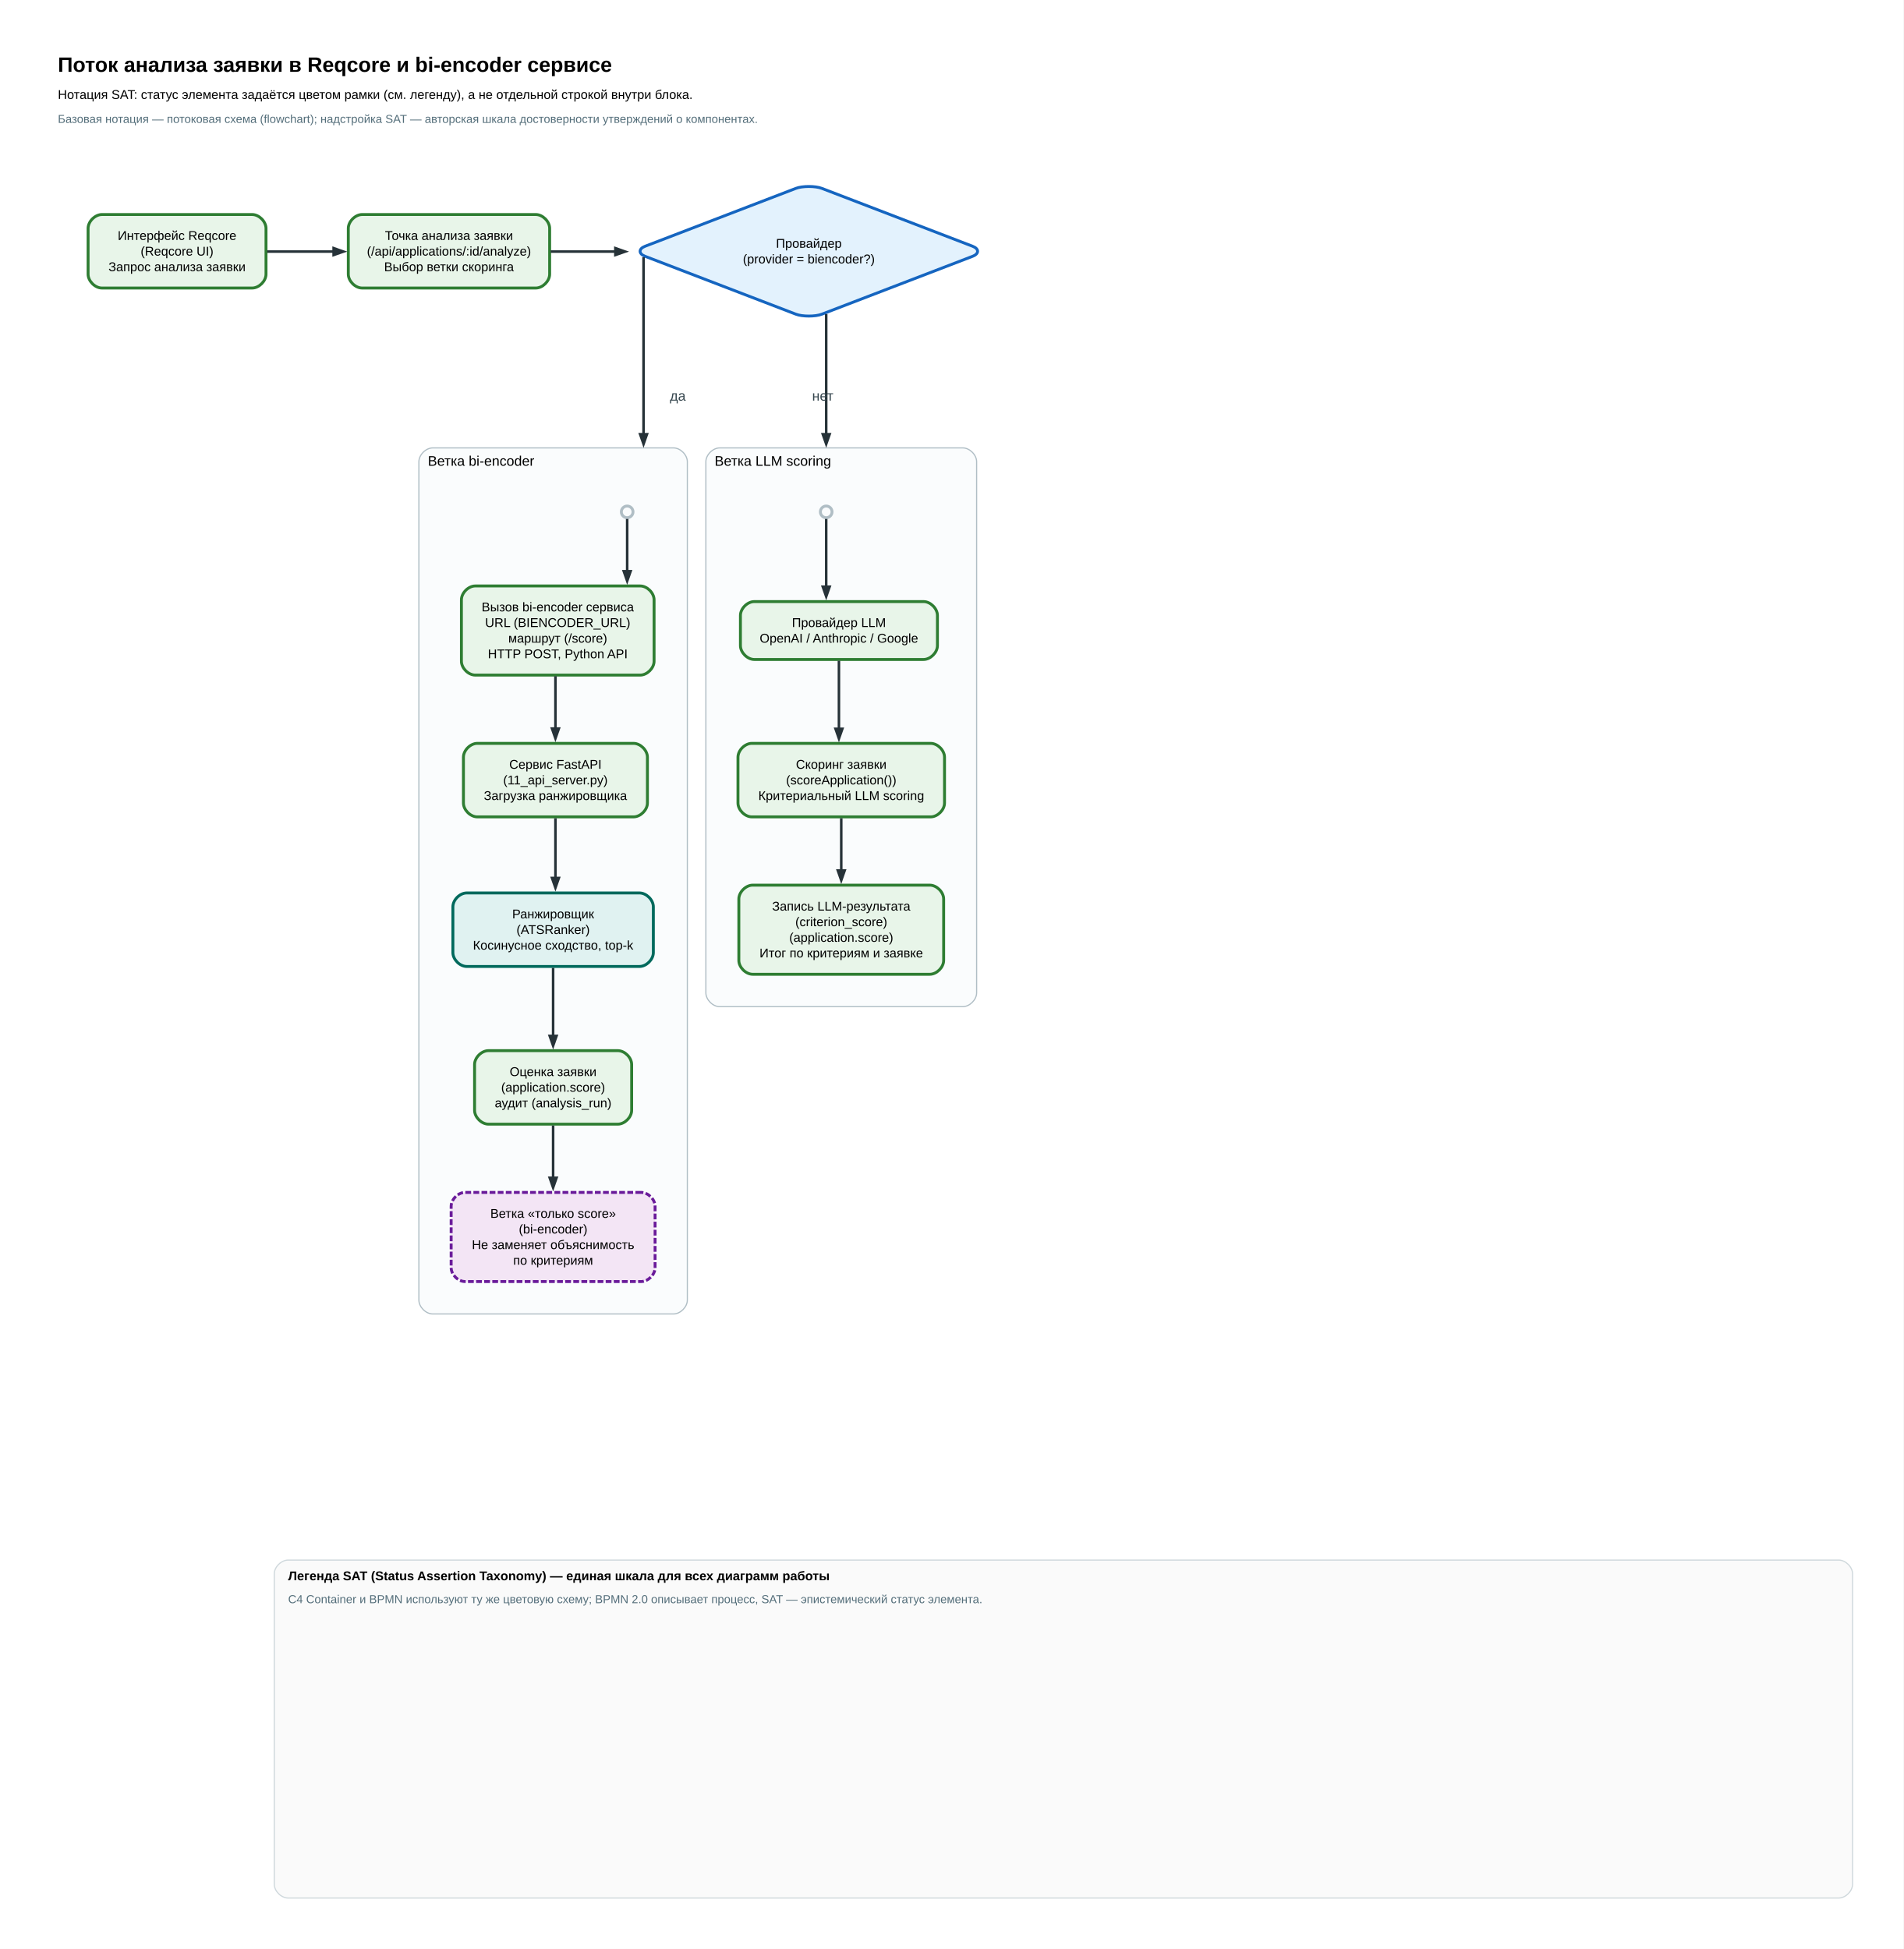
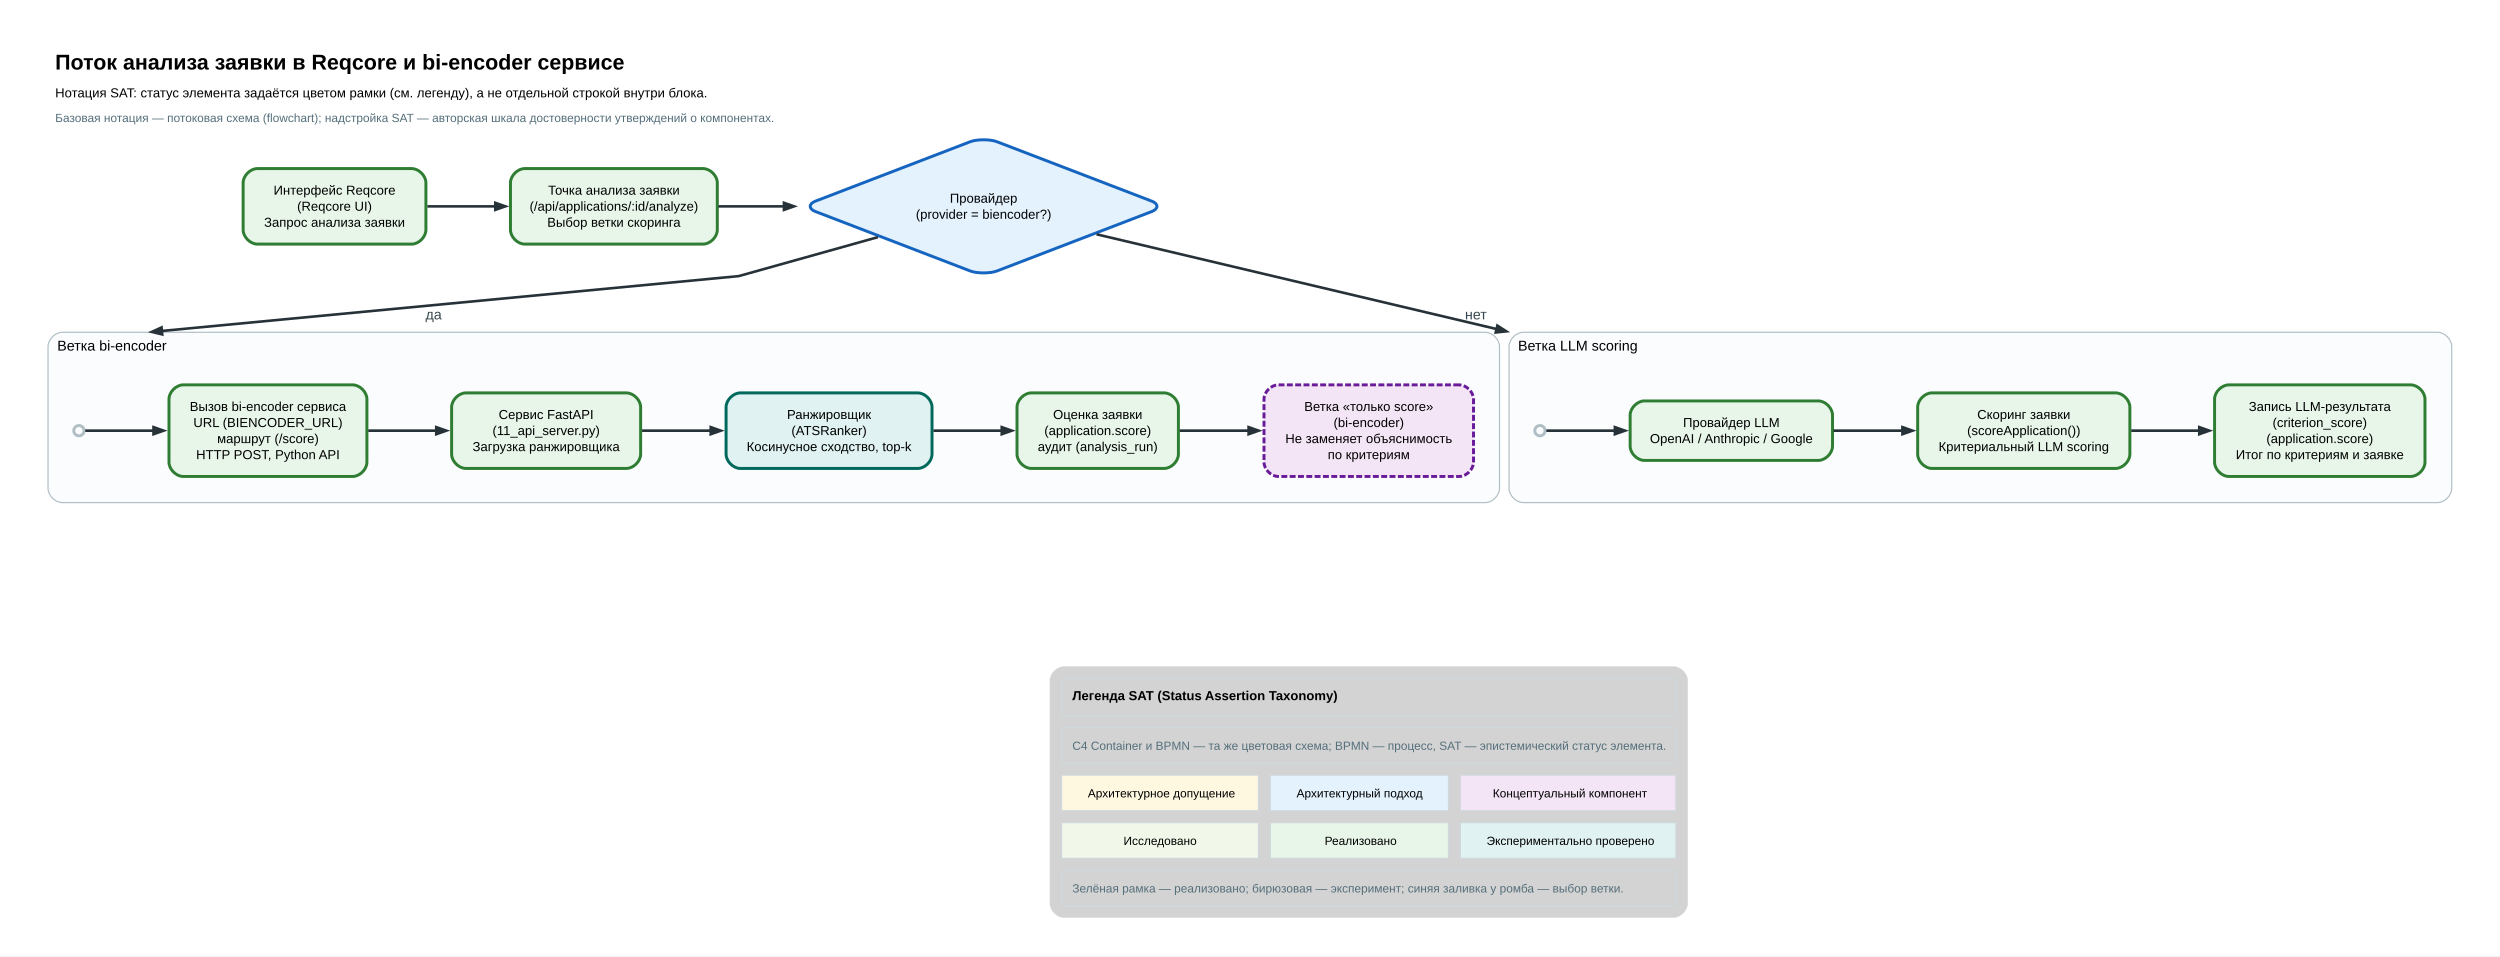
- <svg xmlns="http://www.w3.org/2000/svg" width="2193pt" height="2246pt" viewBox="0.00 0.00 2193.00 2246.00">
-   <g id="graph0" class="graph" transform="scale(1.33333 1.33333) rotate(0) translate(36 1648.44)">
-     <polygon fill="#ffffff" stroke="none" points="-36,36 -36,-1648.44 1609,-1648.44 1609,36 -36,36" />
-     <text xml:space="preserve" text-anchor="start" x="14" y="-1586.34" font-family="Arial" font-weight="bold" font-size="18.00">Поток анализа заявки в Reqcore и bi-encoder сервисе</text>
-     <text xml:space="preserve" text-anchor="start" x="14" y="-1562.94" font-family="Arial" font-size="11.00">Нотация SAT: статус элемента задаётся цветом рамки (см. легенду), а не отдельной строкой внутри блока.</text>
-     <text xml:space="preserve" text-anchor="start" x="14" y="-1542.19" font-family="Arial" font-size="10.00" fill="#546e7a">Базовая нотация — потоковая схема (flowchart); надстройка SAT — авторская шкала достоверности утверждений о компонентах.</text>
-     <g id="clust1" class="cluster">
- </g>
+ <svg xmlns="http://www.w3.org/2000/svg" width="2804pt" height="1073pt" viewBox="0.00 0.00 2804.00 1073.00">
+   <g id="graph0" class="graph" transform="scale(1.33333 1.33333) rotate(0) translate(32.4 772.02)">
+     <polygon fill="#ffffff" stroke="none" points="-32.4,32.4 -32.4,-772.02 2070.4,-772.02 2070.4,32.4 -32.4,32.4" />
+     <text xml:space="preserve" text-anchor="start" x="14" y="-713.52" font-family="Arial" font-weight="bold" font-size="18.00">Поток анализа заявки в Reqcore и bi-encoder сервисе</text>
+     <text xml:space="preserve" text-anchor="start" x="14" y="-690.12" font-family="Arial" font-size="11.00">Нотация SAT: статус элемента задаётся цветом рамки (см. легенду), а не отдельной строкой внутри блока.</text>
+     <text xml:space="preserve" text-anchor="start" x="14" y="-669.37" font-family="Arial" font-size="10.00" fill="#546e7a">Базовая нотация — потоковая схема (flowchart); надстройка SAT — авторская шкала достоверности утверждений о компонентах.</text>
    <g id="clust2" class="cluster">
- </g>
+       <path fill="#fafcfd" stroke="#b0bec5" d="M20,-349.22C20,-349.22 1217,-349.22 1217,-349.22 1223,-349.22 1229,-355.22 1229,-361.22 1229,-361.22 1229,-480.51 1229,-480.51 1229,-486.51 1223,-492.51 1217,-492.51 1217,-492.51 20,-492.51 20,-492.51 14,-492.51 8,-486.51 8,-480.51 8,-480.51 8,-361.22 8,-361.22 8,-355.22 14,-349.22 20,-349.22" />
+       <text xml:space="preserve" text-anchor="middle" x="61.75" y="-477.11" font-family="Arial" font-size="12.00">Ветка bi-encoder</text>
+     </g>
    <g id="clust4" class="cluster">
-       <path fill="#fafcfd" stroke="#b0bec5" d="M338,-512.8C338,-512.8 546,-512.8 546,-512.8 552,-512.8 558,-518.8 558,-524.8 558,-524.8 558,-1249.33 558,-1249.33 558,-1255.33 552,-1261.33 546,-1261.33 546,-1261.33 338,-1261.33 338,-1261.33 332,-1261.33 326,-1255.33 326,-1249.33 326,-1249.33 326,-524.8 326,-524.8 326,-518.8 332,-512.8 338,-512.8" />
-       <text xml:space="preserve" text-anchor="middle" x="379.75" y="-1245.93" font-family="Arial" font-size="12.00">Ветка bi-encoder</text>
-     </g>
-     <g id="clust5" class="cluster">
-       <path fill="#fafcfd" stroke="#b0bec5" d="M586,-778.38C586,-778.38 796,-778.38 796,-778.38 802,-778.38 808,-784.38 808,-790.38 808,-790.38 808,-1249.33 808,-1249.33 808,-1255.33 802,-1261.33 796,-1261.33 796,-1261.33 586,-1261.33 586,-1261.33 580,-1261.33 574,-1255.33 574,-1249.33 574,-1249.33 574,-790.38 574,-790.38 574,-784.38 580,-778.38 586,-778.38" />
-       <text xml:space="preserve" text-anchor="middle" x="631.88" y="-1245.93" font-family="Arial" font-size="12.00">Ветка LLM scoring</text>
+       <path fill="#fafcfd" stroke="#b0bec5" d="M1249,-349.22C1249,-349.22 2018,-349.22 2018,-349.22 2024,-349.22 2030,-355.22 2030,-361.22 2030,-361.22 2030,-480.51 2030,-480.51 2030,-486.51 2024,-492.51 2018,-492.51 2018,-492.51 1249,-492.51 1249,-492.51 1243,-492.51 1237,-486.51 1237,-480.51 1237,-480.51 1237,-361.22 1237,-361.22 1237,-355.22 1243,-349.22 1249,-349.22" />
+       <text xml:space="preserve" text-anchor="middle" x="1294.88" y="-477.11" font-family="Arial" font-size="12.00">Ветка LLM scoring</text>
    </g>
    <g id="node1" class="node">
-       <path fill="#e8f5e9" stroke="#2e7d32" stroke-width="2.5" d="M181.88,-1463.03C181.88,-1463.03 52.12,-1463.03 52.12,-1463.03 46.12,-1463.03 40.12,-1457.03 40.12,-1451.03 40.12,-1451.03 40.12,-1411.49 40.12,-1411.49 40.12,-1405.49 46.12,-1399.49 52.12,-1399.49 52.12,-1399.49 181.88,-1399.49 181.88,-1399.49 187.88,-1399.49 193.88,-1405.49 193.88,-1411.49 193.88,-1411.49 193.88,-1451.03 193.88,-1451.03 193.88,-1457.03 187.88,-1463.03 181.88,-1463.03" />
-       <text xml:space="preserve" text-anchor="middle" x="117" y="-1441.06" font-family="Arial" font-size="11.00">Интерфейс Reqcore</text>
-       <text xml:space="preserve" text-anchor="middle" x="117" y="-1427.56" font-family="Arial" font-size="11.00">(Reqcore UI)</text>
-       <text xml:space="preserve" text-anchor="middle" x="117" y="-1414.06" font-family="Arial" font-size="11.00">Запрос анализа заявки</text>
+       <path fill="#e8f5e9" stroke="#2e7d32" stroke-width="2.5" d="M313.88,-630.21C313.88,-630.21 184.12,-630.21 184.12,-630.21 178.12,-630.21 172.12,-624.21 172.12,-618.21 172.12,-618.21 172.12,-578.67 172.12,-578.67 172.12,-572.67 178.12,-566.67 184.12,-566.67 184.12,-566.67 313.88,-566.67 313.88,-566.67 319.88,-566.67 325.88,-572.67 325.88,-578.67 325.88,-578.67 325.88,-618.21 325.88,-618.21 325.88,-624.21 319.88,-630.21 313.88,-630.21" />
+       <text xml:space="preserve" text-anchor="middle" x="249" y="-608.24" font-family="Arial" font-size="11.00">Интерфейс Reqcore</text>
+       <text xml:space="preserve" text-anchor="middle" x="249" y="-594.74" font-family="Arial" font-size="11.00">(Reqcore UI)</text>
+       <text xml:space="preserve" text-anchor="middle" x="249" y="-581.24" font-family="Arial" font-size="11.00">Запрос анализа заявки</text>
    </g>
    <g id="node2" class="node">
-       <path fill="#e8f5e9" stroke="#2e7d32" stroke-width="2.5" d="M427,-1463.03C427,-1463.03 277,-1463.03 277,-1463.03 271,-1463.03 265,-1457.03 265,-1451.03 265,-1451.03 265,-1411.49 265,-1411.49 265,-1405.49 271,-1399.49 277,-1399.49 277,-1399.49 427,-1399.49 427,-1399.49 433,-1399.49 439,-1405.49 439,-1411.49 439,-1411.49 439,-1451.03 439,-1451.03 439,-1457.03 433,-1463.03 427,-1463.03" />
-       <text xml:space="preserve" text-anchor="middle" x="352" y="-1441.06" font-family="Arial" font-size="11.00">Точка анализа заявки</text>
-       <text xml:space="preserve" text-anchor="middle" x="352" y="-1427.56" font-family="Arial" font-size="11.00">(/api/applications/:id/analyze)</text>
-       <text xml:space="preserve" text-anchor="middle" x="352" y="-1414.06" font-family="Arial" font-size="11.00">Выбор ветки скоринга</text>
+       <path fill="#e8f5e9" stroke="#2e7d32" stroke-width="2.5" d="M559,-630.21C559,-630.21 409,-630.21 409,-630.21 403,-630.21 397,-624.21 397,-618.21 397,-618.21 397,-578.67 397,-578.67 397,-572.67 403,-566.67 409,-566.67 409,-566.67 559,-566.67 559,-566.67 565,-566.67 571,-572.67 571,-578.67 571,-578.67 571,-618.21 571,-618.21 571,-624.21 565,-630.21 559,-630.21" />
+       <text xml:space="preserve" text-anchor="middle" x="484" y="-608.24" font-family="Arial" font-size="11.00">Точка анализа заявки</text>
+       <text xml:space="preserve" text-anchor="middle" x="484" y="-594.74" font-family="Arial" font-size="11.00">(/api/applications/:id/analyze)</text>
+       <text xml:space="preserve" text-anchor="middle" x="484" y="-581.24" font-family="Arial" font-size="11.00">Выбор ветки скоринга</text>
    </g>
    <g id="edge1" class="edge">
-       <path fill="none" stroke="#263238" stroke-width="2.2" d="M194.93,-1431C194.93,-1431 252.31,-1431 252.31,-1431" />
-       <polygon fill="#263238" stroke="#263238" stroke-width="2.2" points="252.31,-1433.98 260.81,-1431 252.31,-1428.03 252.31,-1433.98" />
+       <path fill="none" stroke="#263238" stroke-width="2.2" d="M327.11,-598.44C327.26,-598.44 327.33,-598.44 327.33,-598.44 327.33,-598.44 361.06,-598.44 384.25,-598.44" />
+       <polygon fill="#263238" stroke="#263238" stroke-width="2.2" points="384.23,-601.42 392.73,-598.44 384.23,-595.47 384.23,-601.42" />
    </g>
    <g id="node3" class="node">
-       <path fill="#e3f2fd" stroke="#1565c0" stroke-width="2.5" d="M651.8,-1485.64C651.8,-1485.64 521.38,-1435.56 521.38,-1435.56 515.78,-1433.41 515.78,-1429.11 521.38,-1426.96 521.38,-1426.96 651.8,-1376.88 651.8,-1376.88 657.4,-1374.73 668.6,-1374.73 674.2,-1376.88 674.2,-1376.88 804.62,-1426.96 804.62,-1426.96 810.22,-1429.11 810.22,-1433.41 804.62,-1435.56 804.62,-1435.56 674.2,-1485.64 674.2,-1485.64 668.6,-1487.79 657.4,-1487.79 651.8,-1485.64" />
-       <text xml:space="preserve" text-anchor="middle" x="663" y="-1434.31" font-family="Arial" font-size="11.00">Провайдер</text>
-       <text xml:space="preserve" text-anchor="middle" x="663" y="-1420.81" font-family="Arial" font-size="11.00">(provider = biencoder?)</text>
+       <path fill="#e3f2fd" stroke="#1565c0" stroke-width="2.5" d="M783.8,-652.82C783.8,-652.82 653.38,-602.74 653.38,-602.74 647.78,-600.59 647.78,-596.29 653.38,-594.14 653.38,-594.14 783.8,-544.06 783.8,-544.06 789.4,-541.91 800.6,-541.91 806.2,-544.06 806.2,-544.06 936.62,-594.14 936.62,-594.14 942.22,-596.29 942.22,-600.59 936.62,-602.74 936.62,-602.74 806.2,-652.82 806.2,-652.82 800.6,-654.97 789.4,-654.97 783.8,-652.82" />
+       <text xml:space="preserve" text-anchor="middle" x="795" y="-601.49" font-family="Arial" font-size="11.00">Провайдер</text>
+       <text xml:space="preserve" text-anchor="middle" x="795" y="-587.99" font-family="Arial" font-size="11.00">(provider = biencoder?)</text>
    </g>
    <g id="edge2" class="edge">
-       <path fill="none" stroke="#263238" stroke-width="2.2" d="M439.87,-1431C439.87,-1431 495.79,-1431 495.79,-1431" />
-       <polygon fill="#263238" stroke="#263238" stroke-width="2.2" points="495.79,-1433.98 504.29,-1431 495.79,-1428.03 495.79,-1433.98" />
+       <path fill="none" stroke="#263238" stroke-width="2.2" d="M571.92,-598.44C581.39,-598.44 587.67,-598.44 587.67,-598.44 587.67,-598.44 606,-598.44 627.24,-598.44" />
+       <polygon fill="#263238" stroke="#263238" stroke-width="2.2" points="627.06,-601.42 635.56,-598.44 627.06,-595.47 627.06,-601.42" />
    </g>
    <g id="node4" class="node">
-       <ellipse fill="#fafcfd" stroke="#b0bec5" stroke-width="2.5" cx="506" cy="-1206.04" rx="5.04" ry="5.04" />
+       <ellipse fill="#fafcfd" stroke="#b0bec5" stroke-width="2.5" cx="34" cy="-409.74" rx="4.32" ry="4.32" />
    </g>
    <g id="edge11" class="edge">
-       <path fill="none" stroke="#263238" stroke-width="2.2" d="M520.14,-1426.13C520.14,-1405.9 520.14,-1329.91 520.14,-1272.83" />
-       <polygon fill="#263238" stroke="#263238" stroke-width="2.2" points="523.12,-1273.16 520.15,-1264.66 517.17,-1273.16 523.12,-1273.16" />
-       <text xml:space="preserve" text-anchor="middle" x="549.75" y="-1302.18" font-family="Arial" font-size="12.00" fill="#37474f">да</text>
+       <path fill="none" stroke="#263238" stroke-width="2.2" d="M706.14,-572.56C650.39,-556.95 589,-539.76 589,-539.76 589,-539.76 177.29,-500.62 103.31,-493.59" />
+       <polygon fill="#263238" stroke="#263238" stroke-width="2.2" points="104.06,-490.67 95.31,-492.83 103.5,-496.59 104.06,-490.67" />
+       <text xml:space="preserve" text-anchor="middle" x="332.35" y="-503.36" font-family="Arial" font-size="12.00" fill="#37474f">да</text>
    </g>
    <g id="node10" class="node">
-       <ellipse fill="#fafcfd" stroke="#b0bec5" stroke-width="2.5" cx="678" cy="-1206.04" rx="5.04" ry="5.04" />
+       <ellipse fill="#fafcfd" stroke="#b0bec5" stroke-width="2.5" cx="1263" cy="-409.74" rx="4.32" ry="4.32" />
    </g>
    <g id="edge12" class="edge">
-       <path fill="none" stroke="#263238" stroke-width="2.2" d="M678,-1377.03C678,-1377.03 678,-1317.71 678,-1272.93" />
-       <polygon fill="#263238" stroke="#263238" stroke-width="2.2" points="680.98,-1273.16 678,-1264.66 675.03,-1273.16 680.98,-1273.16" />
-       <text xml:space="preserve" text-anchor="middle" x="675" y="-1302.18" font-family="Arial" font-size="12.00" fill="#37474f">нет</text>
+       <path fill="none" stroke="#263238" stroke-width="2.2" d="M890.03,-574.93C1002.41,-548.31 1180.08,-506.23 1226.57,-495.22" />
+       <polygon fill="#263238" stroke="#263238" stroke-width="2.2" points="1227.17,-498.13 1234.76,-493.28 1225.8,-492.34 1227.17,-498.13" />
+       <text xml:space="preserve" text-anchor="middle" x="1209.11" y="-503.36" font-family="Arial" font-size="12.00" fill="#37474f">нет</text>
    </g>
    <g id="node5" class="node">
-       <path fill="#e8f5e9" stroke="#2e7d32" stroke-width="2.5" d="M517.25,-1142C517.25,-1142 374.75,-1142 374.75,-1142 368.75,-1142 362.75,-1136 362.75,-1130 362.75,-1130 362.75,-1076.96 362.75,-1076.96 362.75,-1070.96 368.75,-1064.96 374.75,-1064.96 374.75,-1064.96 517.25,-1064.96 517.25,-1064.96 523.25,-1064.96 529.25,-1070.96 529.25,-1076.96 529.25,-1076.96 529.25,-1130 529.25,-1130 529.25,-1136 523.25,-1142 517.25,-1142" />
-       <text xml:space="preserve" text-anchor="middle" x="446" y="-1120.03" font-family="Arial" font-size="11.00">Вызов bi-encoder сервиса</text>
-       <text xml:space="preserve" text-anchor="middle" x="446" y="-1106.53" font-family="Arial" font-size="11.00">URL (BIENCODER_URL)</text>
-       <text xml:space="preserve" text-anchor="middle" x="446" y="-1093.03" font-family="Arial" font-size="11.00">маршрут (/score)</text>
-       <text xml:space="preserve" text-anchor="middle" x="446" y="-1079.53" font-family="Arial" font-size="11.00">HTTP POST, Python API</text>
+       <path fill="#e8f5e9" stroke="#2e7d32" stroke-width="2.5" d="M264.25,-448.26C264.25,-448.26 121.75,-448.26 121.75,-448.26 115.75,-448.26 109.75,-442.26 109.75,-436.26 109.75,-436.26 109.75,-383.22 109.75,-383.22 109.75,-377.22 115.75,-371.22 121.75,-371.22 121.75,-371.22 264.25,-371.22 264.25,-371.22 270.25,-371.22 276.25,-377.22 276.25,-383.22 276.25,-383.22 276.25,-436.26 276.25,-436.26 276.25,-442.26 270.25,-448.26 264.25,-448.26" />
+       <text xml:space="preserve" text-anchor="middle" x="193" y="-426.29" font-family="Arial" font-size="11.00">Вызов bi-encoder сервиса</text>
+       <text xml:space="preserve" text-anchor="middle" x="193" y="-412.79" font-family="Arial" font-size="11.00">URL (BIENCODER_URL)</text>
+       <text xml:space="preserve" text-anchor="middle" x="193" y="-399.29" font-family="Arial" font-size="11.00">маршрут (/score)</text>
+       <text xml:space="preserve" text-anchor="middle" x="193" y="-385.79" font-family="Arial" font-size="11.00">HTTP POST, Python API</text>
    </g>
    <g id="edge3" class="edge">
-       <path fill="none" stroke="#263238" stroke-width="2.2" d="M506,-1199.93C506,-1199.93 506,-1154.76 506,-1154.76" />
-       <polygon fill="#263238" stroke="#263238" stroke-width="2.2" points="508.98,-1154.76 506,-1146.26 503.03,-1154.76 508.98,-1154.76" />
+       <path fill="none" stroke="#263238" stroke-width="2.2" d="M39.28,-409.74C52.68,-409.74 87,-409.74 87,-409.74 87,-409.74 91.16,-409.74 97.16,-409.74" />
+       <polygon fill="#263238" stroke="#263238" stroke-width="2.2" points="96.73,-412.72 105.23,-409.74 96.73,-406.77 96.73,-412.72" />
    </g>
    <g id="node6" class="node">
-       <path fill="#e8f5e9" stroke="#2e7d32" stroke-width="2.5" d="M511.5,-1005.96C511.5,-1005.96 376.5,-1005.96 376.5,-1005.96 370.5,-1005.96 364.5,-999.96 364.5,-993.96 364.5,-993.96 364.5,-954.42 364.5,-954.42 364.5,-948.42 370.5,-942.42 376.5,-942.42 376.5,-942.42 511.5,-942.42 511.5,-942.42 517.5,-942.42 523.5,-948.42 523.5,-954.42 523.5,-954.42 523.5,-993.96 523.5,-993.96 523.5,-999.96 517.5,-1005.96 511.5,-1005.96" />
-       <text xml:space="preserve" text-anchor="middle" x="444" y="-983.99" font-family="Arial" font-size="11.00">Сервис FastAPI</text>
-       <text xml:space="preserve" text-anchor="middle" x="444" y="-970.49" font-family="Arial" font-size="11.00">(11_api_server.py)</text>
-       <text xml:space="preserve" text-anchor="middle" x="444" y="-956.99" font-family="Arial" font-size="11.00">Загрузка ранжировщика</text>
+       <path fill="#e8f5e9" stroke="#2e7d32" stroke-width="2.5" d="M494.5,-441.51C494.5,-441.51 359.5,-441.51 359.5,-441.51 353.5,-441.51 347.5,-435.51 347.5,-429.51 347.5,-429.51 347.5,-389.97 347.5,-389.97 347.5,-383.97 353.5,-377.97 359.5,-377.97 359.5,-377.97 494.5,-377.97 494.5,-377.97 500.5,-377.97 506.5,-383.97 506.5,-389.97 506.5,-389.97 506.5,-429.51 506.5,-429.51 506.5,-435.51 500.5,-441.51 494.5,-441.51" />
+       <text xml:space="preserve" text-anchor="middle" x="427" y="-419.54" font-family="Arial" font-size="11.00">Сервис FastAPI</text>
+       <text xml:space="preserve" text-anchor="middle" x="427" y="-406.04" font-family="Arial" font-size="11.00">(11_api_server.py)</text>
+       <text xml:space="preserve" text-anchor="middle" x="427" y="-392.54" font-family="Arial" font-size="11.00">Загрузка ранжировщика</text>
    </g>
    <g id="edge4" class="edge">
-       <path fill="none" stroke="#263238" stroke-width="2.2" d="M444,-1063.99C444,-1063.99 444,-1018.75 444,-1018.75" />
-       <polygon fill="#263238" stroke="#263238" stroke-width="2.2" points="446.98,-1018.75 444,-1010.25 441.03,-1018.75 446.98,-1018.75" />
+       <path fill="none" stroke="#263238" stroke-width="2.2" d="M277.38,-409.74C289.81,-409.74 317.55,-409.74 334.62,-409.74" />
+       <polygon fill="#263238" stroke="#263238" stroke-width="2.2" points="334.57,-412.72 343.07,-409.74 334.57,-406.77 334.57,-412.72" />
    </g>
    <g id="node7" class="node">
-       <path fill="#e0f2f1" stroke="#00695c" stroke-width="2.5" d="M516.62,-876.67C516.62,-876.67 367.38,-876.67 367.38,-876.67 361.38,-876.67 355.38,-870.67 355.38,-864.67 355.38,-864.67 355.38,-825.13 355.38,-825.13 355.38,-819.13 361.38,-813.13 367.38,-813.13 367.38,-813.13 516.62,-813.13 516.62,-813.13 522.62,-813.13 528.62,-819.13 528.62,-825.13 528.62,-825.13 528.62,-864.67 528.62,-864.67 528.62,-870.67 522.62,-876.67 516.62,-876.67" />
-       <text xml:space="preserve" text-anchor="middle" x="442" y="-854.7" font-family="Arial" font-size="11.00">Ранжировщик</text>
-       <text xml:space="preserve" text-anchor="middle" x="442" y="-841.2" font-family="Arial" font-size="11.00">(ATSRanker)</text>
-       <text xml:space="preserve" text-anchor="middle" x="442" y="-827.7" font-family="Arial" font-size="11.00">Косинусное сходство, top-k</text>
+       <path fill="#e0f2f1" stroke="#00695c" stroke-width="2.5" d="M739.62,-441.51C739.62,-441.51 590.38,-441.51 590.38,-441.51 584.38,-441.51 578.38,-435.51 578.38,-429.51 578.38,-429.51 578.38,-389.97 578.38,-389.97 578.38,-383.97 584.38,-377.97 590.38,-377.97 590.38,-377.97 739.62,-377.97 739.62,-377.97 745.62,-377.97 751.62,-383.97 751.62,-389.97 751.62,-389.97 751.62,-429.51 751.62,-429.51 751.62,-435.51 745.62,-441.51 739.62,-441.51" />
+       <text xml:space="preserve" text-anchor="middle" x="665" y="-419.54" font-family="Arial" font-size="11.00">Ранжировщик</text>
+       <text xml:space="preserve" text-anchor="middle" x="665" y="-406.04" font-family="Arial" font-size="11.00">(ATSRanker)</text>
+       <text xml:space="preserve" text-anchor="middle" x="665" y="-392.54" font-family="Arial" font-size="11.00">Косинусное сходство, top-k</text>
    </g>
    <g id="edge5" class="edge">
-       <path fill="none" stroke="#263238" stroke-width="2.2" d="M444,-941.23C444,-941.23 444,-889.63 444,-889.63" />
-       <polygon fill="#263238" stroke="#263238" stroke-width="2.2" points="446.98,-889.63 444,-881.13 441.03,-889.63 446.98,-889.63" />
+       <path fill="none" stroke="#263238" stroke-width="2.2" d="M507.71,-409.74C514.49,-409.74 544.86,-409.74 565.63,-409.74" />
+       <polygon fill="#263238" stroke="#263238" stroke-width="2.2" points="565.46,-412.72 573.96,-409.74 565.46,-406.77 565.46,-412.72" />
    </g>
    <g id="node8" class="node">
-       <path fill="#e8f5e9" stroke="#2e7d32" stroke-width="2.5" d="M497.88,-740.38C497.88,-740.38 386.12,-740.38 386.12,-740.38 380.12,-740.38 374.12,-734.38 374.12,-728.38 374.12,-728.38 374.12,-688.84 374.12,-688.84 374.12,-682.84 380.12,-676.84 386.12,-676.84 386.12,-676.84 497.88,-676.84 497.88,-676.84 503.88,-676.84 509.88,-682.84 509.88,-688.84 509.88,-688.84 509.88,-728.38 509.88,-728.38 509.88,-734.38 503.88,-740.38 497.88,-740.38" />
-       <text xml:space="preserve" text-anchor="middle" x="442" y="-718.41" font-family="Arial" font-size="11.00">Оценка заявки</text>
-       <text xml:space="preserve" text-anchor="middle" x="442" y="-704.91" font-family="Arial" font-size="11.00">(application.score)</text>
-       <text xml:space="preserve" text-anchor="middle" x="442" y="-691.41" font-family="Arial" font-size="11.00">аудит (analysis_run)</text>
+       <path fill="#e8f5e9" stroke="#2e7d32" stroke-width="2.5" d="M946.88,-441.51C946.88,-441.51 835.12,-441.51 835.12,-441.51 829.12,-441.51 823.12,-435.51 823.12,-429.51 823.12,-429.51 823.12,-389.97 823.12,-389.97 823.12,-383.97 829.12,-377.97 835.12,-377.97 835.12,-377.97 946.88,-377.97 946.88,-377.97 952.88,-377.97 958.88,-383.97 958.88,-389.97 958.88,-389.97 958.88,-429.51 958.88,-429.51 958.88,-435.51 952.88,-441.51 946.88,-441.51" />
+       <text xml:space="preserve" text-anchor="middle" x="891" y="-419.54" font-family="Arial" font-size="11.00">Оценка заявки</text>
+       <text xml:space="preserve" text-anchor="middle" x="891" y="-406.04" font-family="Arial" font-size="11.00">(application.score)</text>
+       <text xml:space="preserve" text-anchor="middle" x="891" y="-392.54" font-family="Arial" font-size="11.00">аудит (analysis_run)</text>
    </g>
    <g id="edge6" class="edge">
-       <path fill="none" stroke="#263238" stroke-width="2.2" d="M442,-811.91C442,-811.91 442,-753.13 442,-753.13" />
-       <polygon fill="#263238" stroke="#263238" stroke-width="2.2" points="444.98,-753.13 442,-744.63 439.03,-753.13 444.98,-753.13" />
+       <path fill="none" stroke="#263238" stroke-width="2.2" d="M752.77,-409.74C768.49,-409.74 795.04,-409.74 810.58,-409.74" />
+       <polygon fill="#263238" stroke="#263238" stroke-width="2.2" points="810.26,-412.72 818.76,-409.74 810.26,-406.77 810.26,-412.72" />
    </g>
    <g id="node9" class="node">
-       <path fill="#f3e5f5" stroke="#6a1b9a" stroke-width="2.5" stroke-dasharray="5,2" d="M518.12,-617.84C518.12,-617.84 365.88,-617.84 365.88,-617.84 359.88,-617.84 353.88,-611.84 353.88,-605.84 353.88,-605.84 353.88,-552.8 353.88,-552.8 353.88,-546.8 359.88,-540.8 365.88,-540.8 365.88,-540.8 518.12,-540.8 518.12,-540.8 524.12,-540.8 530.12,-546.8 530.12,-552.8 530.12,-552.8 530.12,-605.84 530.12,-605.84 530.12,-611.84 524.12,-617.84 518.12,-617.84" />
-       <text xml:space="preserve" text-anchor="middle" x="442" y="-595.87" font-family="Arial" font-size="11.00">Ветка «только score»</text>
-       <text xml:space="preserve" text-anchor="middle" x="442" y="-582.37" font-family="Arial" font-size="11.00">(bi-encoder)</text>
-       <text xml:space="preserve" text-anchor="middle" x="442" y="-568.87" font-family="Arial" font-size="11.00">Не заменяет объяснимость</text>
-       <text xml:space="preserve" text-anchor="middle" x="442" y="-555.37" font-family="Arial" font-size="11.00">по критериям</text>
+       <path fill="#f3e5f5" stroke="#6a1b9a" stroke-width="2.5" stroke-dasharray="5,2" d="M1195.12,-448.26C1195.12,-448.26 1042.88,-448.26 1042.88,-448.26 1036.88,-448.26 1030.88,-442.26 1030.88,-436.26 1030.88,-436.26 1030.88,-383.22 1030.88,-383.22 1030.88,-377.22 1036.88,-371.22 1042.88,-371.22 1042.88,-371.22 1195.12,-371.22 1195.12,-371.22 1201.12,-371.22 1207.12,-377.22 1207.12,-383.22 1207.12,-383.22 1207.12,-436.26 1207.12,-436.26 1207.12,-442.26 1201.12,-448.26 1195.12,-448.26" />
+       <text xml:space="preserve" text-anchor="middle" x="1119" y="-426.29" font-family="Arial" font-size="11.00">Ветка «только score»</text>
+       <text xml:space="preserve" text-anchor="middle" x="1119" y="-412.79" font-family="Arial" font-size="11.00">(bi-encoder)</text>
+       <text xml:space="preserve" text-anchor="middle" x="1119" y="-399.29" font-family="Arial" font-size="11.00">Не заменяет объяснимость</text>
+       <text xml:space="preserve" text-anchor="middle" x="1119" y="-385.79" font-family="Arial" font-size="11.00">по критериям</text>
    </g>
    <g id="edge7" class="edge">
-       <path fill="none" stroke="#263238" stroke-width="2.2" d="M442,-675.65C442,-675.65 442,-630.5 442,-630.5" />
-       <polygon fill="#263238" stroke="#263238" stroke-width="2.2" points="444.98,-630.5 442,-622 439.03,-630.5 444.98,-630.5" />
+       <path fill="none" stroke="#263238" stroke-width="2.2" d="M959.99,-409.74C964.33,-409.74 967,-409.74 967,-409.74 967,-409.74 995.91,-409.74 1018.07,-409.74" />
+       <polygon fill="#263238" stroke="#263238" stroke-width="2.2" points="1017.93,-412.72 1026.43,-409.74 1017.93,-406.77 1017.93,-412.72" />
    </g>
    <g id="node11" class="node">
-       <path fill="#e8f5e9" stroke="#2e7d32" stroke-width="2.5" d="M762.12,-1128.5C762.12,-1128.5 615.88,-1128.5 615.88,-1128.5 609.88,-1128.5 603.88,-1122.5 603.88,-1116.5 603.88,-1116.5 603.88,-1090.46 603.88,-1090.46 603.88,-1084.46 609.88,-1078.46 615.88,-1078.46 615.88,-1078.46 762.12,-1078.46 762.12,-1078.46 768.12,-1078.46 774.12,-1084.46 774.12,-1090.46 774.12,-1090.46 774.12,-1116.5 774.12,-1116.5 774.12,-1122.5 768.12,-1128.5 762.12,-1128.5" />
-       <text xml:space="preserve" text-anchor="middle" x="689" y="-1106.53" font-family="Arial" font-size="11.00">Провайдер LLM</text>
-       <text xml:space="preserve" text-anchor="middle" x="689" y="-1093.03" font-family="Arial" font-size="11.00">OpenAI / Anthropic / Google</text>
+       <path fill="#e8f5e9" stroke="#2e7d32" stroke-width="2.5" d="M1497.12,-434.76C1497.12,-434.76 1350.88,-434.76 1350.88,-434.76 1344.88,-434.76 1338.88,-428.76 1338.88,-422.76 1338.88,-422.76 1338.88,-396.72 1338.88,-396.72 1338.88,-390.72 1344.88,-384.72 1350.88,-384.72 1350.88,-384.72 1497.12,-384.72 1497.12,-384.72 1503.12,-384.72 1509.12,-390.72 1509.12,-396.72 1509.12,-396.72 1509.12,-422.76 1509.12,-422.76 1509.12,-428.76 1503.12,-434.76 1497.12,-434.76" />
+       <text xml:space="preserve" text-anchor="middle" x="1424" y="-412.79" font-family="Arial" font-size="11.00">Провайдер LLM</text>
+       <text xml:space="preserve" text-anchor="middle" x="1424" y="-399.29" font-family="Arial" font-size="11.00">OpenAI / Anthropic / Google</text>
    </g>
    <g id="edge8" class="edge">
-       <path fill="none" stroke="#263238" stroke-width="2.2" d="M678,-1199.93C678,-1199.93 678,-1141.35 678,-1141.35" />
-       <polygon fill="#263238" stroke="#263238" stroke-width="2.2" points="680.98,-1141.35 678,-1132.85 675.03,-1141.35 680.98,-1141.35" />
+       <path fill="none" stroke="#263238" stroke-width="2.2" d="M1268.34,-409.74C1281.92,-409.74 1316.67,-409.74 1316.67,-409.74 1316.67,-409.74 1320.54,-409.74 1326.2,-409.74" />
+       <polygon fill="#263238" stroke="#263238" stroke-width="2.2" points="1326.05,-412.72 1334.55,-409.74 1326.05,-406.77 1326.05,-412.72" />
    </g>
    <g id="node12" class="node">
-       <path fill="#e8f5e9" stroke="#2e7d32" stroke-width="2.5" d="M768.25,-1005.96C768.25,-1005.96 613.75,-1005.96 613.75,-1005.96 607.75,-1005.96 601.75,-999.96 601.75,-993.96 601.75,-993.96 601.75,-954.42 601.75,-954.42 601.75,-948.42 607.75,-942.42 613.75,-942.42 613.75,-942.42 768.25,-942.42 768.25,-942.42 774.25,-942.42 780.25,-948.42 780.25,-954.42 780.25,-954.42 780.25,-993.96 780.25,-993.96 780.25,-999.96 774.25,-1005.96 768.25,-1005.96" />
-       <text xml:space="preserve" text-anchor="middle" x="691" y="-983.99" font-family="Arial" font-size="11.00">Скоринг заявки</text>
-       <text xml:space="preserve" text-anchor="middle" x="691" y="-970.49" font-family="Arial" font-size="11.00">(scoreApplication())</text>
-       <text xml:space="preserve" text-anchor="middle" x="691" y="-956.99" font-family="Arial" font-size="11.00">Критериальный LLM scoring</text>
+       <path fill="#e8f5e9" stroke="#2e7d32" stroke-width="2.5" d="M1747.25,-441.51C1747.25,-441.51 1592.75,-441.51 1592.75,-441.51 1586.75,-441.51 1580.75,-435.51 1580.75,-429.51 1580.75,-429.51 1580.75,-389.97 1580.75,-389.97 1580.75,-383.97 1586.75,-377.97 1592.75,-377.97 1592.75,-377.97 1747.25,-377.97 1747.25,-377.97 1753.25,-377.97 1759.25,-383.97 1759.25,-389.97 1759.25,-389.97 1759.25,-429.51 1759.25,-429.51 1759.25,-435.51 1753.25,-441.51 1747.25,-441.51" />
+       <text xml:space="preserve" text-anchor="middle" x="1670" y="-419.54" font-family="Arial" font-size="11.00">Скоринг заявки</text>
+       <text xml:space="preserve" text-anchor="middle" x="1670" y="-406.04" font-family="Arial" font-size="11.00">(scoreApplication())</text>
+       <text xml:space="preserve" text-anchor="middle" x="1670" y="-392.54" font-family="Arial" font-size="11.00">Критериальный LLM scoring</text>
    </g>
    <g id="edge9" class="edge">
-       <path fill="none" stroke="#263238" stroke-width="2.2" d="M689,-1077.32C689,-1077.32 689,-1018.57 689,-1018.57" />
-       <polygon fill="#263238" stroke="#263238" stroke-width="2.2" points="691.98,-1018.57 689,-1010.07 686.03,-1018.57 691.98,-1018.57" />
+       <path fill="none" stroke="#263238" stroke-width="2.2" d="M1509.96,-409.74C1520.25,-409.74 1548.43,-409.74 1567.94,-409.74" />
+       <polygon fill="#263238" stroke="#263238" stroke-width="2.2" points="1567.92,-412.72 1576.42,-409.74 1567.92,-406.77 1567.92,-412.72" />
    </g>
    <g id="node13" class="node">
-       <path fill="#e8f5e9" stroke="#2e7d32" stroke-width="2.5" d="M767.5,-883.42C767.5,-883.42 614.5,-883.42 614.5,-883.42 608.5,-883.42 602.5,-877.42 602.5,-871.42 602.5,-871.42 602.5,-818.38 602.5,-818.38 602.5,-812.38 608.5,-806.38 614.5,-806.38 614.5,-806.38 767.5,-806.38 767.5,-806.38 773.5,-806.38 779.5,-812.38 779.5,-818.38 779.5,-818.38 779.5,-871.42 779.5,-871.42 779.5,-877.42 773.5,-883.42 767.5,-883.42" />
-       <text xml:space="preserve" text-anchor="middle" x="691" y="-861.45" font-family="Arial" font-size="11.00">Запись LLM-результата</text>
-       <text xml:space="preserve" text-anchor="middle" x="691" y="-847.95" font-family="Arial" font-size="11.00">(criterion_score)</text>
-       <text xml:space="preserve" text-anchor="middle" x="691" y="-834.45" font-family="Arial" font-size="11.00">(application.score)</text>
-       <text xml:space="preserve" text-anchor="middle" x="691" y="-820.95" font-family="Arial" font-size="11.00">Итог по критериям и заявке</text>
+       <path fill="#e8f5e9" stroke="#2e7d32" stroke-width="2.5" d="M1995.5,-448.26C1995.5,-448.26 1842.5,-448.26 1842.5,-448.26 1836.5,-448.26 1830.5,-442.26 1830.5,-436.26 1830.5,-436.26 1830.5,-383.22 1830.5,-383.22 1830.5,-377.22 1836.5,-371.22 1842.5,-371.22 1842.5,-371.22 1995.5,-371.22 1995.5,-371.22 2001.5,-371.22 2007.5,-377.22 2007.5,-383.22 2007.5,-383.22 2007.5,-436.26 2007.5,-436.26 2007.5,-442.26 2001.5,-448.26 1995.5,-448.26" />
+       <text xml:space="preserve" text-anchor="middle" x="1919" y="-426.29" font-family="Arial" font-size="11.00">Запись LLM-результата</text>
+       <text xml:space="preserve" text-anchor="middle" x="1919" y="-412.79" font-family="Arial" font-size="11.00">(criterion_score)</text>
+       <text xml:space="preserve" text-anchor="middle" x="1919" y="-399.29" font-family="Arial" font-size="11.00">(application.score)</text>
+       <text xml:space="preserve" text-anchor="middle" x="1919" y="-385.79" font-family="Arial" font-size="11.00">Итог по критериям и заявке</text>
    </g>
    <g id="edge10" class="edge">
-       <path fill="none" stroke="#263238" stroke-width="2.2" d="M691,-941.23C691,-941.23 691,-896.08 691,-896.08" />
-       <polygon fill="#263238" stroke="#263238" stroke-width="2.2" points="693.98,-896.08 691,-887.58 688.03,-896.08 693.98,-896.08" />
+       <path fill="none" stroke="#263238" stroke-width="2.2" d="M1760.37,-409.74C1773.14,-409.74 1799.75,-409.74 1817.75,-409.74" />
+       <polygon fill="#263238" stroke="#263238" stroke-width="2.2" points="1817.63,-412.72 1826.13,-409.74 1817.63,-406.77 1817.63,-412.72" />
    </g>
-     <g id="node15" class="node">
-       <path fill="#fff8e1" stroke="#f57f17" stroke-width="2.5" stroke-dasharray="5,2" d="M651.25,-232.58C651.25,-232.58 232.75,-232.58 232.75,-232.58 226.75,-232.58 220.75,-226.58 220.75,-220.58 220.75,-220.58 220.75,-208.04 220.75,-208.04 220.75,-202.04 226.75,-196.04 232.75,-196.04 232.75,-196.04 651.25,-196.04 651.25,-196.04 657.25,-196.04 663.25,-202.04 663.25,-208.04 663.25,-208.04 663.25,-220.58 663.25,-220.58 663.25,-226.58 657.25,-232.58 651.25,-232.58" />
-       <text xml:space="preserve" text-anchor="middle" x="442" y="-210.61" font-family="Arial" font-size="11.00">Архитектурное допущение — проектное предположение без проверки в работе</text>
-     </g>
-     <g id="node18" class="node">
-       <path fill="#f1f8e9" stroke="#558b2f" stroke-width="2.5" d="M659.25,-137.04C659.25,-137.04 288.75,-137.04 288.75,-137.04 282.75,-137.04 276.75,-131.04 276.75,-125.04 276.75,-125.04 276.75,-112.5 276.75,-112.5 276.75,-106.5 282.75,-100.5 288.75,-100.5 288.75,-100.5 659.25,-100.5 659.25,-100.5 665.25,-100.5 671.25,-106.5 671.25,-112.5 671.25,-112.5 671.25,-125.04 671.25,-125.04 671.25,-131.04 665.25,-137.04 659.25,-137.04" />
-       <text xml:space="preserve" text-anchor="middle" x="474" y="-115.07" font-family="Arial" font-size="11.00">Исследовано — подготовка данных и артефакты, изученные автором</text>
-     </g>
-     <g id="node16" class="node">
-       <path fill="#e3f2fd" stroke="#1565c0" stroke-width="2.5" d="M1062.88,-232.58C1062.88,-232.58 711.12,-232.58 711.12,-232.58 705.12,-232.58 699.12,-226.58 699.12,-220.58 699.12,-220.58 699.12,-208.04 699.12,-208.04 699.12,-202.04 705.12,-196.04 711.12,-196.04 711.12,-196.04 1062.88,-196.04 1062.88,-196.04 1068.88,-196.04 1074.88,-202.04 1074.88,-208.04 1074.88,-208.04 1074.88,-220.58 1074.88,-220.58 1074.88,-226.58 1068.88,-232.58 1062.88,-232.58" />
-       <text xml:space="preserve" text-anchor="middle" x="887" y="-210.61" font-family="Arial" font-size="11.00">Архитектурный подход — выбранная проектная схема интеграции</text>
-     </g>
-     <g id="node19" class="node">
-       <path fill="#e8f5e9" stroke="#2e7d32" stroke-width="2.5" d="M1013.75,-137.04C1013.75,-137.04 760.25,-137.04 760.25,-137.04 754.25,-137.04 748.25,-131.04 748.25,-125.04 748.25,-125.04 748.25,-112.5 748.25,-112.5 748.25,-106.5 754.25,-100.5 760.25,-100.5 760.25,-100.5 1013.75,-100.5 1013.75,-100.5 1019.75,-100.5 1025.75,-106.5 1025.75,-112.5 1025.75,-112.5 1025.75,-125.04 1025.75,-125.04 1025.75,-131.04 1019.75,-137.04 1013.75,-137.04" />
-       <text xml:space="preserve" text-anchor="middle" x="887" y="-115.07" font-family="Arial" font-size="11.00">Реализовано — присутствует в коде прототипа</text>
-     </g>
-     <g id="node17" class="node">
-       <path fill="#f3e5f5" stroke="#6a1b9a" stroke-width="2.5" stroke-dasharray="5,2" d="M1532.75,-232.58C1532.75,-232.58 1123.25,-232.58 1123.25,-232.58 1117.25,-232.58 1111.25,-226.58 1111.25,-220.58 1111.25,-220.58 1111.25,-208.04 1111.25,-208.04 1111.25,-202.04 1117.25,-196.04 1123.25,-196.04 1123.25,-196.04 1532.75,-196.04 1532.75,-196.04 1538.75,-196.04 1544.75,-202.04 1544.75,-208.04 1544.75,-208.04 1544.75,-220.58 1544.75,-220.58 1544.75,-226.58 1538.75,-232.58 1532.75,-232.58" />
-       <text xml:space="preserve" text-anchor="middle" x="1328" y="-210.61" font-family="Arial" font-size="11.00">Концептуальный компонент — требование/рамка без эмпирической проверки</text>
-     </g>
-     <g id="node20" class="node">
-       <path fill="#e0f2f1" stroke="#00695c" stroke-width="2.5" d="M1493.38,-137.04C1493.38,-137.04 1162.62,-137.04 1162.62,-137.04 1156.62,-137.04 1150.62,-131.04 1150.62,-125.04 1150.62,-125.04 1150.62,-112.5 1150.62,-112.5 1150.62,-106.5 1156.62,-100.5 1162.62,-100.5 1162.62,-100.5 1493.38,-100.5 1493.38,-100.5 1499.38,-100.5 1505.38,-106.5 1505.38,-112.5 1505.38,-112.5 1505.38,-125.04 1505.38,-125.04 1505.38,-131.04 1499.38,-137.04 1493.38,-137.04" />
-       <text xml:space="preserve" text-anchor="middle" x="1328" y="-115.07" font-family="Arial" font-size="11.00">Экспериментально проверено — измерено на val/test или E2E</text>
-     </g>
-     <g id="node21" class="node">
-       <path fill="lightgrey" stroke="none" stroke-width="2.5" d="M762.88,-41.5C762.88,-41.5 225.12,-41.5 225.12,-41.5 222.88,-41.5 220.62,-39.25 220.62,-37 220.62,-37 220.62,-32.5 220.62,-32.5 220.62,-30.25 222.88,-28 225.12,-28 225.12,-28 762.88,-28 762.88,-28 765.12,-28 767.38,-30.25 767.38,-32.5 767.38,-32.5 767.38,-37 767.38,-37 767.38,-39.25 765.12,-41.5 762.88,-41.5" />
-       <text xml:space="preserve" text-anchor="start" x="220.62" y="-32.05" font-family="Arial" font-size="11.00">      </text>
-       <text xml:space="preserve" text-anchor="start" x="238.62" y="-32.05" font-family="Arial" font-size="10.00" fill="#546e7a">Зелёная рамка = реализовано; бирюзовая = эксперимент; синяя заливка у ромба = архитектурный выбор ветки.</text>
-       <text xml:space="preserve" text-anchor="start" x="755.38" y="-32.05" font-family="Arial" font-size="11.00">    </text>
-     </g>
-     <g id="clust7" class="cluster">
-       <path fill="#fafafa" stroke="#cfd8dc" d="M213,-8C213,-8 1553,-8 1553,-8 1559,-8 1565,-14 1565,-20 1565,-20 1565,-288.08 1565,-288.08 1565,-294.08 1559,-300.08 1553,-300.08 1553,-300.08 213,-300.08 213,-300.08 207,-300.08 201,-294.08 201,-288.08 201,-288.08 201,-20 201,-20 201,-14 207,-8 213,-8" />
-       <text xml:space="preserve" text-anchor="start" x="213" y="-282.63" font-family="Arial" font-weight="bold" font-size="11.00">Легенда SAT (Status Assertion Taxonomy) — единая шкала для всех диаграмм работы</text>
-       <text xml:space="preserve" text-anchor="start" x="213" y="-262.83" font-family="Arial" font-size="10.00" fill="#546e7a">C4 Container и BPMN используют ту же цветовую схему; BPMN 2.0 описывает процесс, SAT — эпистемический статус элемента.</text>
+     <g id="node14" class="node">
+       <path fill="lightgrey" stroke="none" stroke-width="2.5" d="M1375.38,-211.5C1375.38,-211.5 862.62,-211.5 862.62,-211.5 856.62,-211.5 850.62,-205.5 850.62,-199.5 850.62,-199.5 850.62,-12 850.62,-12 850.62,-6 856.62,0 862.62,0 862.62,0 1375.38,0 1375.38,0 1381.38,0 1387.38,-6 1387.38,-12 1387.38,-12 1387.38,-199.5 1387.38,-199.5 1387.38,-205.5 1381.38,-211.5 1375.38,-211.5" />
+       <polygon fill="none" stroke="#cfd8dc" points="860.62,-170 860.62,-201.5 1377.38,-201.5 1377.38,-170 860.62,-170" />
+       <text xml:space="preserve" text-anchor="start" x="869.62" y="-183.05" font-family="Arial" font-weight="bold" font-size="11.00">Легенда SAT (Status Assertion Taxonomy)</text>
+       <polygon fill="none" stroke="#cfd8dc" points="860.62,-130 860.62,-160 1377.38,-160 1377.38,-130 860.62,-130" />
+       <text xml:space="preserve" text-anchor="start" x="869.62" y="-141.25" font-family="Arial" font-size="10.00" fill="#546e7a">C4 Container и BPMN — та же цветовая схема; BPMN — процесс, SAT — эпистемический статус элемента.</text>
+       <polygon fill="#fff8e1" stroke="none" points="860.62,-90 860.62,-120 1026.21,-120 1026.21,-90 860.62,-90" />
+       <polygon fill="none" stroke="#cfd8dc" points="860.62,-90 860.62,-120 1026.21,-120 1026.21,-90 860.62,-90" />
+       <text xml:space="preserve" text-anchor="start" x="882.67" y="-101.25" font-family="Arial" font-size="10.00">Архитектурное допущение</text>
+       <polygon fill="#e3f2fd" stroke="none" points="1036.21,-90 1036.21,-120 1186.04,-120 1186.04,-90 1036.21,-90" />
+       <polygon fill="none" stroke="#cfd8dc" points="1036.21,-90 1036.21,-120 1186.04,-120 1186.04,-90 1036.21,-90" />
+       <text xml:space="preserve" text-anchor="start" x="1058.25" y="-101.25" font-family="Arial" font-size="10.00">Архитектурный подход</text>
+       <polygon fill="#f3e5f5" stroke="none" points="1196.04,-90 1196.04,-120 1377.38,-120 1377.38,-90 1196.04,-90" />
+       <polygon fill="none" stroke="#cfd8dc" points="1196.04,-90 1196.04,-120 1377.38,-120 1377.38,-90 1196.04,-90" />
+       <text xml:space="preserve" text-anchor="start" x="1223.33" y="-101.25" font-family="Arial" font-size="10.00">Концептуальный компонент</text>
+       <polygon fill="#f1f8e9" stroke="none" points="860.62,-50 860.62,-80 1026.21,-80 1026.21,-50 860.62,-50" />
+       <polygon fill="none" stroke="#cfd8dc" points="860.62,-50 860.62,-80 1026.21,-80 1026.21,-50 860.62,-50" />
+       <text xml:space="preserve" text-anchor="start" x="912.67" y="-61.25" font-family="Arial" font-size="10.00">Исследовано</text>
+       <polygon fill="#e8f5e9" stroke="none" points="1036.21,-50 1036.21,-80 1186.04,-80 1186.04,-50 1036.21,-50" />
+       <polygon fill="none" stroke="#cfd8dc" points="1036.21,-50 1036.21,-80 1186.04,-80 1186.04,-50 1036.21,-50" />
+       <text xml:space="preserve" text-anchor="start" x="1081.88" y="-61.25" font-family="Arial" font-size="10.00">Реализовано</text>
+       <polygon fill="#e0f2f1" stroke="none" points="1196.04,-50 1196.04,-80 1377.38,-80 1377.38,-50 1196.04,-50" />
+       <polygon fill="none" stroke="#cfd8dc" points="1196.04,-50 1196.04,-80 1377.38,-80 1377.38,-50 1196.04,-50" />
+       <text xml:space="preserve" text-anchor="start" x="1218.08" y="-61.25" font-family="Arial" font-size="10.00">Экспериментально проверено</text>
+       <polygon fill="none" stroke="#cfd8dc" points="860.62,-10 860.62,-40 1377.38,-40 1377.38,-10 860.62,-10" />
+       <text xml:space="preserve" text-anchor="start" x="869.62" y="-21.25" font-family="Arial" font-size="10.00" fill="#546e7a">Зелёная рамка — реализовано; бирюзовая — эксперимент; синяя заливка у ромба — выбор ветки.</text>
    </g>
  </g>
</svg>
